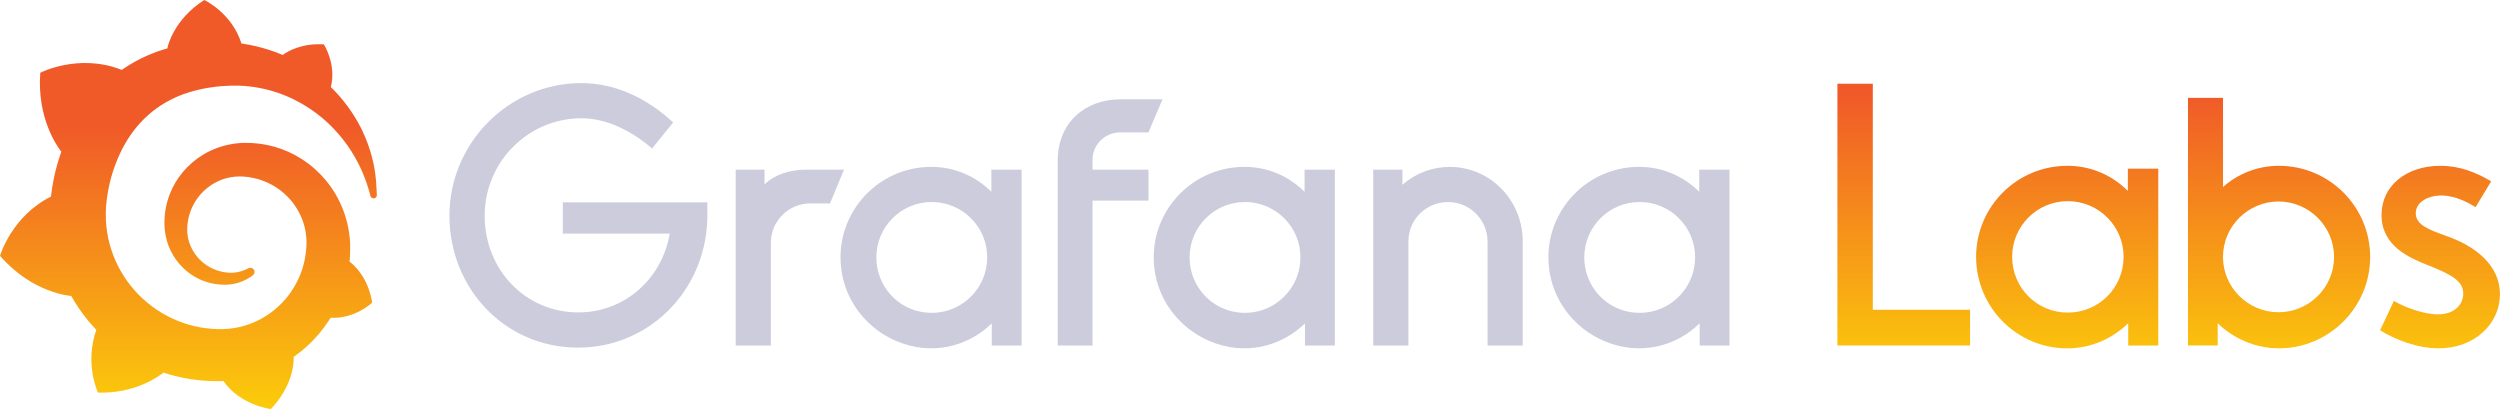
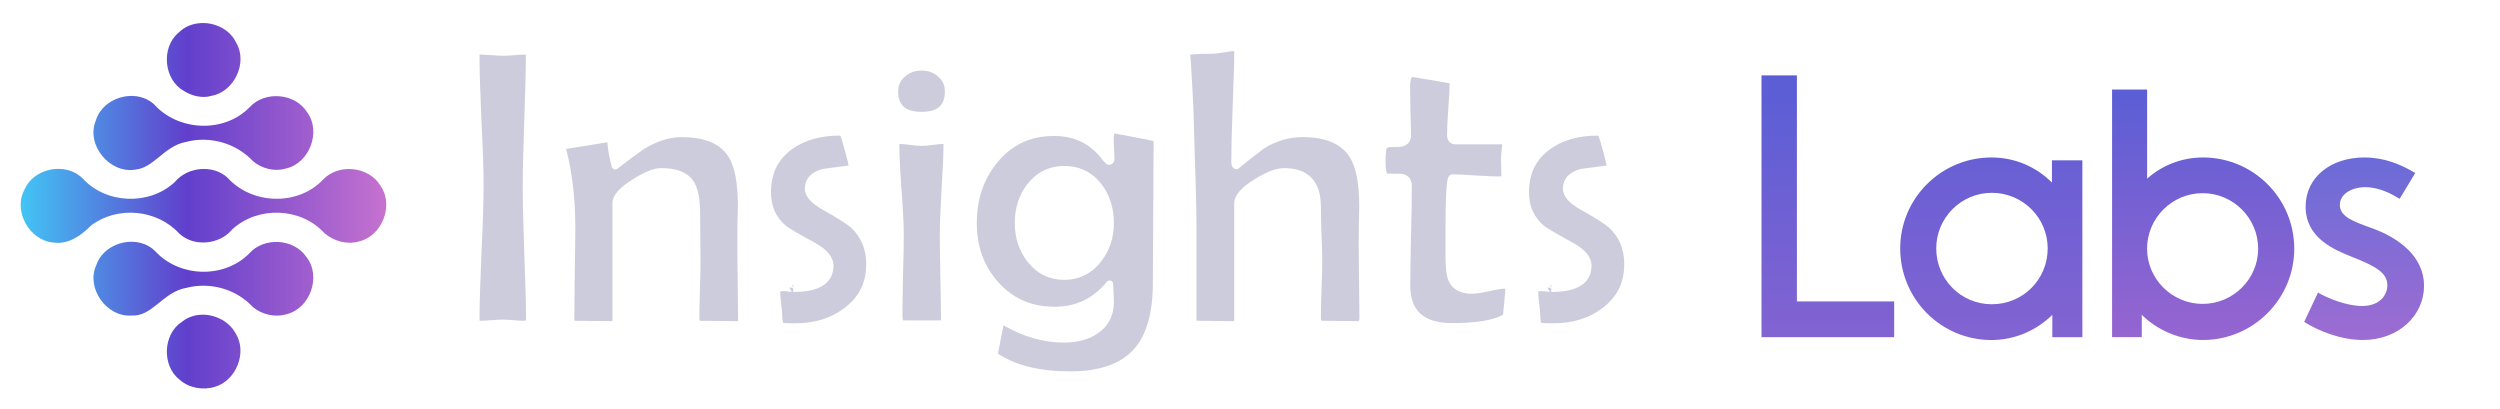
- <svg xmlns="http://www.w3.org/2000/svg" viewBox="0 0 568 92.92" style="enable-background:new 0 0 568 92.92" xml:space="preserve">
-   <style>
+ <svg xmlns="http://www.w3.org/2000/svg" xmlns:xlink="http://www.w3.org/1999/xlink" viewBox="0 0 568 92.92" style="enable-background:new 0 0 568 92.92" xml:space="preserve" version="1.1" id="svg10">
+   <defs id="defs10">
+     <linearGradient xlink:href="#linearGradient2" id="linearGradient4" x1="13.411" y1="182.5" x2="337.589" y2="182.5" gradientUnits="userSpaceOnUse" />
+     <linearGradient id="linearGradient2">
+       <stop style="stop-color:#41c9f6;stop-opacity:1;" offset="0" id="stop3-6" />
+       <stop style="stop-color:#613fcc;stop-opacity:1;" offset="0.455" id="stop4-9" />
+       <stop style="stop-color:#c973cf;stop-opacity:1;" offset="1" id="stop5-3" />
+     </linearGradient>
+     <linearGradient id="SVGID_1_-8" gradientUnits="userSpaceOnUse" x1="432.53" y1="105.725" x2="432.53" y2="21.688">
+       <stop offset="0" style="stop-color:#9565d0;stop-opacity:1;" id="stop1-1" />
+       <stop offset="1" style="stop-color:#5b5ed5;stop-opacity:1;" id="stop2-0" />
+     </linearGradient>
+     <linearGradient id="SVGID_2_-3" gradientUnits="userSpaceOnUse" x1="469.662" y1="105.725" x2="469.662" y2="21.688">
+       <stop offset="0" style="stop-color:#9465d0;stop-opacity:1;" id="stop3-3" />
+       <stop offset="1" style="stop-color:#5e5ed5;stop-opacity:1;" id="stop4-8" />
+     </linearGradient>
+     <linearGradient id="SVGID_3_-4" gradientUnits="userSpaceOnUse" x1="517.805" y1="105.725" x2="517.805" y2="21.688">
+       <stop offset="0" style="stop-color:#b268ce;stop-opacity:1;" id="stop5-8" />
+       <stop offset="1" style="stop-color:#5a5ed5;stop-opacity:1;" id="stop6-0" />
+     </linearGradient>
+     <linearGradient id="SVGID_4_-1" gradientUnits="userSpaceOnUse" x1="554.375" y1="105.725" x2="554.375" y2="21.688">
+       <stop offset="0" style="stop-color:#bd6dcf;stop-opacity:1;" id="stop7-5" />
+       <stop offset="1" style="stop-color:#576bd9;stop-opacity:1;" id="stop8-4" />
+     </linearGradient>
+   </defs>
+   <style id="style1">
    .st0{fill:#ccccdc}
  </style>
-   <path class="st0" d="M160.69 50.13c-.64 16.22-13.42 28.85-29.33 28.85-16.78 0-29.25-13.58-29.25-29.97 0-16.54 13.51-30.13 29.97-30.13 7.43 0 14.7 3.2 20.86 8.95l-4.79 5.91c-4.71-4.08-10.39-6.87-16.06-6.87-12.07 0-21.97 9.91-21.97 22.13 0 12.39 9.35 21.98 21.26 21.98 10.71 0 19.1-7.83 20.78-17.9h-24.29v-7.11h32.84v4.16zM188.57 46.22h-4.48c-4.94 0-8.95 4.01-8.95 8.95V78.5h-7.99V38.55h6.55v3.36c2.16-2.16 5.59-3.36 9.43-3.36h8.63l-3.19 7.67zM232.12 78.5h-6.79v-5.03c-5.25 5.13-13.54 7.59-21.93 3.91-6.22-2.73-10.85-8.4-12.08-15.09-2.38-12.92 7.56-24.38 20.26-24.38 5.35 0 10.15 2.16 13.66 5.67v-5.03h6.87V78.5zm-8.18-17.1c1.89-8.12-4.26-15.5-12.28-15.5-6.95 0-12.55 5.67-12.55 12.55 0 7.77 6.83 13.79 14.78 12.43 4.9-.84 8.93-4.64 10.05-9.48zM248.22 36.31v2.24h12.71v7.03h-12.71V78.5h-7.91V36.55c0-8.79 6.31-13.98 14.22-13.98h9.59l-3.2 7.51h-6.39c-3.51 0-6.31 2.79-6.31 6.23zM303.28 78.5h-6.79v-5.03c-5.25 5.13-13.54 7.59-21.93 3.91-6.22-2.73-10.85-8.4-12.08-15.09-2.38-12.92 7.56-24.38 20.26-24.38 5.35 0 10.15 2.16 13.66 5.67v-5.03h6.87V78.5zm-8.17-17.1c1.89-8.12-4.26-15.5-12.28-15.5-6.95 0-12.55 5.67-12.55 12.55 0 7.77 6.83 13.79 14.78 12.43 4.9-.84 8.92-4.64 10.05-9.48zM345.96 54.85V78.5h-7.99V54.85c0-4.95-4.08-8.95-8.95-8.95-5.03 0-9.03 4-9.03 8.95V78.5H312V38.55h6.63v3.44a16.2 16.2 0 0 1 10.71-4.07c9.27-.01 16.62 7.58 16.62 16.93zM392.95 78.5h-6.79v-5.03c-5.25 5.13-13.54 7.59-21.93 3.91-6.22-2.73-10.85-8.4-12.08-15.09-2.38-12.92 7.56-24.38 20.26-24.38 5.35 0 10.15 2.16 13.66 5.67v-5.03h6.87V78.5zm-8.17-17.1c1.89-8.12-4.26-15.5-12.28-15.5-6.95 0-12.55 5.67-12.55 12.55 0 7.77 6.83 13.79 14.78 12.43 4.9-.84 8.92-4.64 10.05-9.48z" />
-   <g>
-     <linearGradient id="SVGID_1_" gradientUnits="userSpaceOnUse" x1="432.53" y1="105.725" x2="432.53" y2="21.688">
-       <stop offset="0" style="stop-color:#fff100" />
-       <stop offset="1" style="stop-color:#f05a28" />
+   <g id="g8-3" transform="translate(-17.2451,-1.894073)">
+     <linearGradient id="linearGradient10" gradientUnits="userSpaceOnUse" x1="432.53" y1="105.725" x2="432.53" y2="21.688">
+       <stop offset="0" style="stop-color:#fff100" id="stop9-7" />
+       <stop offset="1" style="stop-color:#f05a28" id="stop10-3" />
    </linearGradient>
-     <path d="M447.6 78.5h-30.14V19.02h8.04v51.36h22.1v8.12z" style="fill:url(#SVGID_1_)" />
-     <linearGradient id="SVGID_2_" gradientUnits="userSpaceOnUse" x1="469.662" y1="105.725" x2="469.662" y2="21.688">
-       <stop offset="0" style="stop-color:#fff100" />
-       <stop offset="1" style="stop-color:#f05a28" />
+     <path d="M 447.6,78.5 H 417.46 V 19.02 h 8.04 v 51.36 h 22.1 z" style="fill:url(#SVGID_1_-8)" id="path2-5" />
+     <linearGradient id="linearGradient12" gradientUnits="userSpaceOnUse" x1="469.662" y1="105.725" x2="469.662" y2="21.688">
+       <stop offset="0" style="stop-color:#fff100" id="stop11" />
+       <stop offset="1" style="stop-color:#f05a28" id="stop12" />
    </linearGradient>
-     <path d="M490.36 78.5h-6.83v-5.06c-3.54 3.46-8.44 5.71-13.82 5.71-11.49 0-20.74-9.32-20.74-20.82 0-11.33 9.24-20.66 20.74-20.66 5.39 0 10.21 2.17 13.74 5.71v-5.06h6.91V78.5zm-7.88-20.18c0-6.91-5.63-12.62-12.7-12.62-6.99 0-12.62 5.71-12.62 12.62 0 7.07 5.63 12.7 12.62 12.7 7.08 0 12.7-5.62 12.7-12.7z" style="fill:url(#SVGID_2_)" />
-     <linearGradient id="SVGID_3_" gradientUnits="userSpaceOnUse" x1="517.805" y1="105.725" x2="517.805" y2="21.688">
-       <stop offset="0" style="stop-color:#fff100" />
-       <stop offset="1" style="stop-color:#f05a28" />
+     <path d="m 490.36,78.5 h -6.83 v -5.06 c -3.54,3.46 -8.44,5.71 -13.82,5.71 -11.49,0 -20.74,-9.32 -20.74,-20.82 0,-11.33 9.24,-20.66 20.74,-20.66 5.39,0 10.21,2.17 13.74,5.71 v -5.06 h 6.91 z m -7.88,-20.18 c 0,-6.91 -5.63,-12.62 -12.7,-12.62 -6.99,0 -12.62,5.71 -12.62,12.62 0,7.07 5.63,12.7 12.62,12.7 7.08,0 12.7,-5.62 12.7,-12.7 z" style="fill:url(#SVGID_2_-3)" id="path4-8" />
+     <linearGradient id="linearGradient14" gradientUnits="userSpaceOnUse" x1="517.805" y1="105.725" x2="517.805" y2="21.688">
+       <stop offset="0" style="stop-color:#fff100" id="stop13" />
+       <stop offset="1" style="stop-color:#f05a28" id="stop14" />
    </linearGradient>
-     <path d="M538.5 58.4c0 11.41-9.32 20.74-20.73 20.74-5.39 0-10.37-2.25-13.91-5.71v5.06h-6.75V22.24h7.96v20.25c3.3-2.97 7.8-4.82 12.7-4.82 11.41 0 20.73 9.24 20.73 20.73zm-8.2 0c0-6.99-5.71-12.62-12.62-12.62s-12.62 5.63-12.62 12.62c0 6.91 5.71 12.54 12.62 12.54s12.62-5.62 12.62-12.54z" style="fill:url(#SVGID_3_)" />
-     <linearGradient id="SVGID_4_" gradientUnits="userSpaceOnUse" x1="554.375" y1="105.725" x2="554.375" y2="21.688">
-       <stop offset="0" style="stop-color:#fff100" />
-       <stop offset="1" style="stop-color:#f05a28" />
+     <path d="m 538.5,58.4 c 0,11.41 -9.32,20.74 -20.73,20.74 -5.39,0 -10.37,-2.25 -13.91,-5.71 v 5.06 h -6.75 V 22.24 h 7.96 v 20.25 c 3.3,-2.97 7.8,-4.82 12.7,-4.82 11.41,0 20.73,9.24 20.73,20.73 z m -8.2,0 c 0,-6.99 -5.71,-12.62 -12.62,-12.62 -6.91,0 -12.62,5.63 -12.62,12.62 0,6.91 5.71,12.54 12.62,12.54 6.91,0 12.62,-5.62 12.62,-12.54 z" style="fill:url(#SVGID_3_-4)" id="path6-5" />
+     <linearGradient id="linearGradient16" gradientUnits="userSpaceOnUse" x1="554.375" y1="105.725" x2="554.375" y2="21.688">
+       <stop offset="0" style="stop-color:#fff100" id="stop15" />
+       <stop offset="1" style="stop-color:#f05a28" id="stop16" />
    </linearGradient>
-     <path d="m565.99 41.2-3.54 5.87c-1.69-1.04-4.58-2.65-7.8-2.65-3.05 0-5.79 1.53-5.79 4.02 0 2.73 3.13 3.78 7.07 5.22 6.43 2.25 12.06 6.59 12.06 13.18 0 6.67-5.71 12.3-13.9 12.3-4.98 0-9.97-2.01-13.34-4.1l3.14-6.67c2.33 1.37 6.67 3.05 9.97 3.05 4.02 0 5.79-2.41 5.79-4.74 0-2.73-2.49-4.26-8.04-6.43-4.02-1.61-10.53-4.26-10.53-11.41 0-6.67 5.71-11.17 13.34-11.17 4.5 0 8.19 1.52 11.57 3.53z" style="fill:url(#SVGID_4_)" />
+     <path d="m 565.99,41.2 -3.54,5.87 c -1.69,-1.04 -4.58,-2.65 -7.8,-2.65 -3.05,0 -5.79,1.53 -5.79,4.02 0,2.73 3.13,3.78 7.07,5.22 6.43,2.25 12.06,6.59 12.06,13.18 0,6.67 -5.71,12.3 -13.9,12.3 -4.98,0 -9.97,-2.01 -13.34,-4.1 l 3.14,-6.67 c 2.33,1.37 6.67,3.05 9.97,3.05 4.02,0 5.79,-2.41 5.79,-4.74 0,-2.73 -2.49,-4.26 -8.04,-6.43 -4.02,-1.61 -10.53,-4.26 -10.53,-11.41 0,-6.67 5.71,-11.17 13.34,-11.17 4.5,0 8.19,1.52 11.57,3.53 z" style="fill:url(#SVGID_4_-1)" id="path8-6" />
  </g>
-   <linearGradient id="SVGID_5_" gradientUnits="userSpaceOnUse" x1="42.775" y1="113.822" x2="42.775" y2="28.926">
-     <stop offset="0" style="stop-color:#fff100" />
-     <stop offset="1" style="stop-color:#f05a28" />
+   <linearGradient id="SVGID_5_" gradientUnits="userSpaceOnUse" x1="42.775" y1="113.822" x2="42.775" y2="28.926" gradientTransform="translate(0,-116.1959)">
+     <stop offset="0" style="stop-color:#fff100" id="stop9" />
+     <stop offset="1" style="stop-color:#f05a28" id="stop10" />
  </linearGradient>
-   <path d="M85.43 41a32.59 32.59 0 0 0-.93-5.35c-.52-1.98-1.29-4.15-2.4-6.41a35.402 35.402 0 0 0-6.93-9.46c1.31-5.2-1.59-9.7-1.59-9.7-5-.31-8.18 1.55-9.36 2.41-.2-.08-.39-.17-.59-.25-.85-.35-1.73-.67-2.63-.95-.9-.28-1.82-.54-2.76-.77-.94-.22-1.9-.41-2.87-.56-.17-.03-.34-.05-.51-.07C52.68 2.91 46.41 0 46.41 0c-6.98 4.43-8.31 10.63-8.31 10.63s-.03.14-.07.37c-.39.11-.77.22-1.16.34-.54.16-1.06.36-1.6.55-.53.21-1.06.41-1.59.64-1.05.45-2.1.96-3.12 1.53-.99.56-1.96 1.17-2.91 1.83-.14-.06-.24-.11-.24-.11-9.67-3.69-18.26.75-18.26.75-.78 10.29 3.86 16.77 4.78 17.94-.23.64-.44 1.28-.64 1.93a43.921 43.921 0 0 0-1.71 8.27C2.65 49.08 0 58.13 0 58.13c7.46 8.58 16.15 9.11 16.15 9.11.01-.01.02-.01.02-.02 1.11 1.97 2.39 3.85 3.82 5.6.6.73 1.24 1.44 1.89 2.12-2.72 7.77.38 14.25.38 14.25 8.3.31 13.76-3.63 14.9-4.54.83.28 1.66.53 2.51.75 2.55.66 5.16 1.04 7.77 1.16.65.03 1.3.04 1.96.04h.32l.21-.01.41-.01.41-.02.01.01c3.91 5.58 10.79 6.37 10.79 6.37 4.89-5.16 5.17-10.27 5.17-11.38v-.23c0-.08-.01-.15-.01-.24 1.03-.72 2.01-1.49 2.93-2.32 1.96-1.77 3.67-3.79 5.09-5.96.13-.2.26-.41.39-.62 5.54.32 9.44-3.43 9.44-3.43-.92-5.77-4.21-8.58-4.89-9.12 0 0-.03-.02-.07-.05a.612.612 0 0 1-.06-.05c-.04-.02-.08-.05-.12-.08.03-.35.06-.69.08-1.04.04-.62.06-1.24.06-1.86V55.59l-.02-.39-.03-.52a7.25 7.25 0 0 0-.04-.5c-.01-.16-.03-.32-.05-.48l-.06-.48-.07-.48a24.091 24.091 0 0 0-3.19-8.86c-1.28-2.12-2.88-4-4.67-5.58-1.8-1.59-3.81-2.86-5.92-3.81-2.11-.95-4.33-1.56-6.54-1.84-1.1-.14-2.21-.2-3.3-.19l-.41.01H55.02l-.17.01-.4.03c-.15.01-.31.02-.45.04-.56.05-1.12.13-1.66.24-2.19.41-4.26 1.2-6.09 2.29a18.628 18.628 0 0 0-4.7 4 18.247 18.247 0 0 0-2.98 5.03 17.884 17.884 0 0 0-1.21 6.7c0 .11 0 .22.01.33l.01.36c.02.21.03.43.05.64.09.9.25 1.76.49 2.6a13.92 13.92 0 0 0 5.51 7.62c1.21.83 2.5 1.42 3.78 1.79 1.28.38 2.55.54 3.75.54.15 0 .3 0 .45-.01.08 0 .16-.01.24-.01.08 0 .16-.01.24-.01.13-.01.25-.03.38-.04.03 0 .07-.01.11-.01l.12-.02.23-.03c.16-.02.29-.05.44-.08.14-.03.28-.05.42-.09.28-.06.54-.14.8-.23.52-.17 1.01-.38 1.47-.61.46-.24.88-.5 1.27-.77.11-.08.22-.16.33-.25.42-.33.49-.94.15-1.35a.954.954 0 0 0-1.2-.23c-.1.05-.2.11-.3.16-.35.17-.71.32-1.1.45-.39.12-.79.22-1.21.3-.21.03-.42.06-.64.08-.11.01-.22.02-.32.02-.11 0-.22.01-.32.01s-.21 0-.31-.01c-.13-.01-.26-.01-.39-.02h-.05l-.09-.01c-.06-.01-.12-.01-.17-.02-.12-.01-.23-.03-.35-.04-.94-.13-1.89-.4-2.8-.82a9.99 9.99 0 0 1-2.59-1.7 9.886 9.886 0 0 1-2.02-2.54c-.54-.97-.92-2.04-1.1-3.17-.09-.56-.13-1.15-.11-1.72.01-.16.01-.31.02-.47v-.09l.01-.12c.01-.08.01-.15.02-.23.03-.31.08-.62.13-.93a12.2 12.2 0 0 1 3.57-6.68 12.365 12.365 0 0 1 3.27-2.24c.61-.28 1.24-.51 1.89-.68.65-.17 1.32-.29 1.99-.35.34-.03.68-.04 1.02-.04h.23l.28.01.17.01h.1l.28.02c.73.06 1.46.16 2.18.33 1.44.32 2.84.85 4.15 1.57 2.61 1.45 4.84 3.71 6.2 6.44.69 1.36 1.17 2.82 1.41 4.33.06.38.1.76.13 1.14l.02.29.01.29c.01.1.01.19.01.29 0 .1.01.2 0 .27v.25l-.01.28c-.01.19-.02.49-.03.68-.03.42-.07.83-.12 1.25-.05.41-.12.82-.19 1.23-.08.41-.17.81-.27 1.21-.2.8-.46 1.6-.77 2.37-.61 1.55-1.43 3.02-2.41 4.38a19.79 19.79 0 0 1-7.72 6.32c-1.53.69-3.15 1.2-4.8 1.47-.83.14-1.67.22-2.51.25l-.16.01h-1.11c-.45-.01-.9-.03-1.35-.07-1.8-.13-3.57-.45-5.29-.95-1.72-.5-3.39-1.17-4.97-2.01-3.16-1.69-5.98-4-8.19-6.79a26.224 26.224 0 0 1-2.88-4.45c-.8-1.57-1.43-3.22-1.9-4.9-.46-1.69-.75-3.41-.86-5.15l-.02-.33-.01-.08V49.84l-.01-.29v-.37l-.01-.4v-.27c0-.21.01-.42.01-.64.03-.86.1-1.74.22-2.62A34.845 34.845 0 0 1 25.35 40c.49-1.71 1.1-3.37 1.83-4.94 1.45-3.14 3.35-5.91 5.64-8.13a23.769 23.769 0 0 1 3.69-2.96c.65-.43 1.33-.83 2.03-1.19.34-.19.7-.35 1.05-.52l.54-.24c.18-.08.36-.16.54-.23.72-.31 1.47-.56 2.22-.8.19-.06.38-.11.57-.17.19-.06.38-.1.57-.16.38-.11.77-.2 1.15-.29.19-.05.39-.09.58-.13l.58-.12c.2-.04.39-.07.59-.11l.29-.05.29-.04.59-.09c.22-.04.44-.05.66-.09.18-.02.48-.06.66-.08.14-.01.28-.03.42-.04l.28-.03.14-.01.16-.01c.22-.01.44-.03.67-.04l.33-.02H51.51l.14-.01.57-.03c.75-.02 1.5-.02 2.25 0 1.49.06 2.95.22 4.37.49 2.84.53 5.51 1.44 7.93 2.64 2.42 1.18 4.59 2.64 6.47 4.22.12.1.23.2.35.3.11.1.23.2.34.3.23.2.45.41.67.61.22.2.43.41.64.62.21.21.42.42.61.63.8.85 1.54 1.7 2.2 2.56 1.34 1.72 2.41 3.46 3.26 5.1.05.1.11.2.16.31.05.1.1.2.15.31.1.2.2.4.29.6.09.2.19.4.27.59.09.2.17.39.25.58.32.77.61 1.5.84 2.19.39 1.11.68 2.12.9 3 .09.35.42.58.78.55.37-.03.66-.34.67-.71-.06-1-.08-2.1-.19-3.36z" style="fill:url(#SVGID_5_)" />
+   <path id="text8" style="font-size:96.928px;font-family:'Berlin Sans FB';-inkscape-font-specification:'Berlin Sans FB, Normal';text-align:start;writing-mode:lr-tb;direction:ltr;text-anchor:start;fill:#ccccdc;fill-opacity:1;fill-rule:evenodd;stroke-width:0.463;stroke-linecap:round;paint-order:stroke fill markers" d="m 288.199,8.854 c -0.511,0.019 -1.3,0.108 -2.488,0.334 a 0.854,0.854 0 0 1 -0.019,0.002 c -1.348,0.225 -2.365,0.344 -3.123,0.344 -1.506,0 -2.697,0.025 -3.562,0.07 -0.851,0.045 -1.426,0.148 -1.475,0.162 -0.005,0.014 -0.025,0.05 -0.025,0.191 0,-0.021 0.023,0.252 0.084,0.617 a 0.854,0.854 0 0 1 0.01,0.086 c 0.474,7.359 0.743,12.918 0.807,16.699 0.41,12.106 0.615,20.021 0.615,23.773 v 22.859 c 0,0.305 0.07,0.406 0.068,0.404 -0.001,-0.001 -0.03,0.02 0.166,0.02 0.987,0 2.457,0.015 4.416,0.047 1.954,0.032 3.419,0.049 4.387,0.049 0.135,0 0.048,0.02 0.055,0.01 0.007,-0.01 0.086,-0.175 0.086,-0.529 V 45.879 c 0,-1.049 0.502,-2.054 1.336,-3.002 0.834,-0.948 2.019,-1.875 3.562,-2.834 a 0.854,0.854 0 0 1 0.002,-0.002 c 2.875,-1.777 5.245,-2.73 7.266,-2.73 2.833,0 5.118,0.77 6.654,2.396 1.536,1.627 2.244,4.002 2.244,6.977 0,1.465 0.048,3.685 0.143,6.646 0.126,2.934 0.189,5.131 0.189,6.605 0,1.569 -0.063,3.879 -0.189,6.945 -0.094,3.051 -0.143,5.331 -0.143,6.826 0,0.413 0.091,0.614 0.123,0.656 0.032,0.042 7.6e-4,0.053 0.207,0.053 0.987,0 2.473,0.015 4.463,0.047 1.986,0.032 3.467,0.049 4.436,0.049 0.08,0 -0.043,0.074 0.002,-0.006 0.045,-0.08 0.139,-0.39 0.139,-0.893 0,-1.978 -0.033,-4.973 -0.096,-8.979 -0.063,-4.01 -0.094,-7.025 -0.094,-9.053 0,-0.987 0.015,-2.488 0.047,-4.51 a 0.854,0.854 0 0 1 0,-0.012 c 0.063,-2.046 0.094,-3.559 0.094,-4.52 0,-5.53 -0.82,-9.495 -2.281,-11.848 l -0.002,-0.002 c -2.058,-3.244 -5.774,-4.902 -11.535,-4.902 -3.273,0 -6.36,0.908 -9.326,2.75 -2.523,1.901 -4.586,3.525 -6.166,4.857 a 0.854,0.854 0 0 1 -0.656,0.195 c -0.262,-0.033 -0.526,-0.181 -0.688,-0.355 -0.161,-0.174 -0.243,-0.357 -0.301,-0.529 -0.115,-0.345 -0.139,-0.685 -0.139,-1.098 0,-2.987 0.109,-7.442 0.33,-13.379 a 0.854,0.854 0 0 1 0,-0.004 c 0.252,-5.957 0.379,-10.418 0.379,-13.359 0,-0.014 4.7e-4,-6.904e-4 0,-0.014 z M 104.994,9.721 c -0.328,-0.209 -0.191,0.532 -0.236,0.33 0,3.476 0.159,8.74 0.475,15.77 0.347,7.009 0.52,12.269 0.52,15.799 0,3.656 -0.172,9.105 -0.52,16.369 -0.315,7.217 -0.475,12.622 -0.475,16.193 0,0.208 0.031,0.198 0.019,0.188 -0.012,-0.011 0.047,0.047 0.311,0.047 0.52,0 1.379,-0.047 2.535,-0.141 1.18,-0.096 2.076,-0.143 2.719,-0.143 0.614,0 1.493,0.047 2.672,0.143 1.157,0.094 2.013,0.141 2.533,0.141 0.354,0 0.519,-0.079 0.529,-0.086 0.01,-0.007 -0.01,0.08 -0.01,-0.055 0,-3.606 -0.142,-9.043 -0.426,-16.295 a 0.854,0.854 0 0 1 0,-0.004 c -0.253,-7.262 -0.379,-12.709 -0.379,-16.357 0,-3.554 0.126,-8.861 0.379,-15.934 0.252,-7.063 0.379,-12.358 0.379,-15.871 0,-0.131 0.013,-0.043 0.025,-0.033 0.013,0.01 -0.102,-0.061 -0.402,-0.061 -0.52,0 -1.362,0.047 -2.486,0.141 -1.147,0.096 -2.009,0.145 -2.625,0.145 -0.674,0 -1.618,-0.049 -2.859,-0.145 -1.22,-0.094 -2.124,-0.141 -2.678,-0.141 z m 107.246,3.883 c -1.595,0 -2.881,0.459 -3.992,1.404 a 0.854,0.854 0 0 1 -0.004,0.004 c -1.192,0.998 -1.73,2.142 -1.73,3.654 0,1.779 0.472,2.944 1.357,3.727 0.885,0.783 2.302,1.24 4.369,1.24 2.034,0 3.421,-0.456 4.291,-1.236 0.87,-0.781 1.338,-1.948 1.338,-3.73 0,-1.523 -0.515,-2.649 -1.641,-3.609 a 0.854,0.854 0 0 1 -0.008,-0.008 c -1.113,-0.974 -2.391,-1.445 -3.98,-1.445 z m 119.172,1.561 c -0.131,0.031 -0.163,0.458 -0.195,0.316 -0.153,0.398 -0.275,1.188 -0.275,2.285 0,1.28 0.031,3.217 0.094,5.801 0.095,2.586 0.143,4.513 0.143,5.795 0,0.783 -0.266,1.543 -0.83,2.045 -0.564,0.502 -1.318,0.711 -2.164,0.748 a 0.854,0.854 0 0 1 -0.002,0 c -0.729,0.03 -1.474,0.045 -2.232,0.047 -0.324,0.061 -0.518,0.156 -0.613,0.242 -0.099,0.089 -0.149,0.169 -0.176,0.383 -0.122,0.978 -0.184,1.908 -0.184,2.783 0,1.176 0.089,2.058 0.223,2.58 0.062,0.242 0.131,0.382 0.174,0.451 1.053,0.027 2.118,0.043 3.199,0.043 a 0.854,0.854 0 0 1 0.062,0.002 c 0.788,0.058 1.513,0.321 2.018,0.861 0.504,0.54 0.715,1.283 0.715,2.072 0,2.695 -0.063,6.738 -0.189,12.137 -0.126,5.361 -0.189,9.38 -0.189,12.049 0,3.187 0.853,5.411 2.488,6.893 1.636,1.482 4.17,2.287 7.732,2.287 5.49,0 9.471,-0.635 11.844,-1.764 a 0.854,0.854 0 0 1 0.006,-0.002 c 0.384,-0.179 0.519,-0.346 0.496,-0.299 -0.006,0.009 -0.013,0.034 0,-0.061 0.019,-0.137 0.038,-0.348 0.053,-0.617 a 0.854,0.854 0 0 1 0.002,-0.014 c 0.034,-0.474 0.127,-1.432 0.285,-2.918 0.122,-1.161 0.18,-2.06 0.182,-2.701 -0.802,0.028 -2,0.19 -3.729,0.594 a 0.854,0.854 0 0 1 -0.012,0.002 c -1.922,0.417 -3.39,0.637 -4.488,0.637 -2.564,0 -4.562,-1.01 -5.461,-2.957 -2.4e-4,-5.07e-4 2.3e-4,-0.001 0,-0.002 -0.621,-1.323 -0.836,-3.272 -0.836,-6.035 v -7.053 c 0,-4.05 0.078,-7.202 0.238,-9.479 0.065,-0.919 0.141,-1.614 0.252,-2.139 0.055,-0.262 0.113,-0.479 0.225,-0.707 0.056,-0.114 0.124,-0.237 0.264,-0.369 0.14,-0.132 0.395,-0.275 0.68,-0.275 1.302,0 3.22,0.096 5.779,0.285 2.547,0.157 4.447,0.234 5.674,0.234 0.317,0 0.445,-0.06 0.473,-0.072 -3.8e-4,-0.456 -0.016,-1.162 -0.047,-2.123 -0.032,-0.982 -0.049,-1.711 -0.049,-2.205 0,-0.477 0.052,-1.107 0.148,-1.943 a 0.854,0.854 0 0 1 0.002,-0.027 c 0.103,-0.696 0.136,-1.113 0.152,-1.436 h -11.281 c -0.578,0 -1.175,-0.177 -1.582,-0.613 -0.407,-0.436 -0.549,-1.021 -0.549,-1.611 0,-1.427 0.095,-3.52 0.285,-6.307 a 0.854,0.854 0 0 1 0,-0.01 c 0.22,-2.766 0.33,-4.837 0.33,-6.18 0,-0.128 -0.006,-0.09 -0.01,-0.094 -0.004,-0.004 -0.088,-0.067 -0.336,-0.1 a 0.854,0.854 0 0 1 -0.035,-0.006 c -2.823,-0.489 -4.974,-0.856 -6.453,-1.1 -0.739,-0.122 -1.31,-0.213 -1.709,-0.273 -0.2,-0.03 -0.358,-0.052 -0.467,-0.066 -0.109,-0.014 -0.21,-0.016 -0.123,-0.016 z m -72.381,13.73 c -0.071,0.37 -0.125,1.029 -0.125,1.934 0,0.4 0.031,1.07 0.094,1.977 0.064,0.892 0.096,1.548 0.096,2 0,0.347 -0.019,0.651 -0.168,0.986 -0.149,0.335 -0.618,0.719 -1.064,0.719 -0.538,0 -0.769,-0.249 -1.014,-0.473 -0.245,-0.224 -0.483,-0.502 -0.754,-0.857 -2.919,-3.822 -6.734,-5.676 -11.721,-5.676 -5.684,0 -10.179,2.102 -13.729,6.41 a 0.854,0.854 0 0 1 0,0.002 c -3.343,4.043 -5.012,8.912 -5.012,14.742 0,5.726 1.721,10.456 5.18,14.34 3.608,4.033 8.117,6.01 13.75,6.01 5.171,0 9.322,-1.985 12.688,-6.078 a 0.854,0.854 0 0 1 1.514,0.496 c 0.126,2.308 0.188,3.781 0.188,4.496 0,3.22 -1.353,5.854 -3.924,7.57 -2.218,1.501 -4.99,2.229 -8.24,2.229 -4.927,0 -9.832,-1.409 -14.672,-4.184 a 0.854,0.854 0 0 1 -0.014,-0.008 c -0.473,2.506 -0.828,4.345 -1.066,5.52 -0.119,0.588 -0.207,1.005 -0.271,1.275 -9.4e-4,0.004 -0.003,0.006 -0.004,0.01 0.097,0.102 0.286,0.26 0.572,0.443 0.001,7.39e-4 0.003,0.001 0.004,0.002 4.241,2.604 9.865,3.941 16.918,3.941 7.27,0 12.382,-1.838 15.551,-5.393 a 0.854,0.854 0 0 1 0.002,-0.004 c 3.018,-3.344 4.607,-8.653 4.607,-16.041 0,-3.791 0.033,-9.471 0.096,-17.045 0.063,-7.603 0.094,-13.296 0.094,-17.078 0,-0.237 -0.045,-0.364 -0.065,-0.4 -0.019,-0.036 0.011,-0.01 -0.031,-0.025 a 0.854,0.854 0 0 1 -0.06,-0.023 c 0.083,0.037 -0.097,-0.03 -0.328,-0.086 -0.231,-0.055 -0.558,-0.127 -0.975,-0.213 -0.833,-0.171 -2.026,-0.4 -3.568,-0.684 a 0.854,0.854 0 0 1 -0.008,-0.002 c -1.544,-0.299 -2.741,-0.523 -3.584,-0.672 -0.405,-0.071 -0.718,-0.124 -0.955,-0.16 z m -66.717,0.516 c -4.785,0 -8.654,1.14 -11.705,3.383 -3.368,2.505 -5,5.872 -5,10.389 0,3.423 1.183,6.062 3.629,8.154 0.188,0.16 0.977,0.681 2.186,1.391 1.21,0.71 2.88,1.651 5.006,2.816 a 0.854,0.854 0 0 1 0.004,0.002 c 2.745,1.521 4.367,3.361 4.367,5.525 0,2.062 -0.935,3.798 -2.643,4.846 -1.707,1.048 -4.087,1.498 -7.156,1.498 v -0.854 c -0.003,-0.001 -0.803,-0.285 -0.803,-0.285 0,0 -0.051,0.285 -0.051,0.285 0,0 0.5,0.777 0.5,0.777 -6e-5,-2.8e-5 0.129,0.047 0.129,0.047 -2.4e-4,-6.8e-5 0.06,0.013 0.072,0.016 -0.004,-4.19e-4 -0.003,4.59e-4 -0.008,0 -0.051,-0.005 -0.138,-0.014 -0.256,-0.025 -0.235,-0.023 -0.597,-0.058 -1.086,-0.105 a 0.854,0.854 0 0 1 -0.023,-0.002 c -0.704,-0.088 -1.216,-0.07 -1.453,-0.016 a 0.854,0.854 0 0 1 -0.006,0.002 c -0.139,0.031 -0.154,0.049 -0.176,0.061 0.004,0.601 0.071,1.559 0.223,2.891 0.19,1.395 0.289,2.452 0.289,3.219 0,0.588 0.069,1.023 0.154,1.27 0.079,0.228 0.129,0.244 0.148,0.254 0.017,0.003 -0.003,-0.001 0.082,0.008 0.137,0.015 0.34,0.03 0.598,0.041 0.514,0.023 1.248,0.035 2.188,0.035 4.74,0 8.681,-1.239 11.932,-3.707 a 0.854,0.854 0 0 1 0,-0.002 c 3.574,-2.703 5.295,-6.155 5.295,-10.629 0,-3.656 -1.188,-6.537 -3.611,-8.844 -0.852,-0.799 -3.26,-2.363 -7.027,-4.467 a 0.854,0.854 0 0 1 -0.006,-0.004 c -1.33,-0.755 -2.36,-1.518 -3.092,-2.34 -0.732,-0.822 -1.174,-1.743 -1.174,-2.709 0,-1.168 0.384,-2.243 1.135,-3.062 0.751,-0.82 1.819,-1.378 3.139,-1.738 a 0.854,0.854 0 0 1 0.121,-0.023 c 2.041,-0.251 4.066,-0.518 6.076,-0.801 0.001,-2.1e-4 6.3e-4,2.12e-4 0.002,0 0.099,-0.016 0.086,-0.02 0.137,-0.037 -0.019,-0.149 -0.045,-0.386 -0.162,-0.889 -0.145,-0.626 -0.368,-1.477 -0.666,-2.543 a 0.854,0.854 0 0 1 -0.004,-0.012 c -0.282,-1.066 -0.519,-1.914 -0.711,-2.535 -0.192,-0.621 -0.363,-1.047 -0.398,-1.113 a 0.854,0.854 0 0 1 -0.023,-0.047 c -0.084,-0.182 0.007,-0.119 -0.17,-0.119 z m 184.248,0 c -4.785,0 -8.652,1.139 -11.703,3.383 -3.368,2.505 -5.002,5.872 -5.002,10.389 0,3.423 1.185,6.062 3.631,8.154 0.188,0.16 0.977,0.681 2.186,1.391 1.21,0.71 2.88,1.651 5.006,2.816 a 0.854,0.854 0 0 1 0.004,0.002 c 2.745,1.521 4.367,3.361 4.367,5.525 0,2.062 -0.935,3.798 -2.643,4.846 -1.707,1.048 -4.087,1.498 -7.156,1.498 v -0.854 c -0.003,-0.001 -0.803,-0.285 -0.803,-0.285 0,0 -0.051,0.285 -0.051,0.285 0,0 0.5,0.777 0.5,0.777 -6e-5,-2.8e-5 0.129,0.047 0.129,0.047 -2.4e-4,-6.8e-5 0.06,0.013 0.072,0.016 -0.004,-4.19e-4 -0.003,4.59e-4 -0.008,0 -0.051,-0.005 -0.138,-0.014 -0.256,-0.025 -0.235,-0.023 -0.597,-0.058 -1.086,-0.105 a 0.854,0.854 0 0 1 -0.023,-0.002 c -0.704,-0.088 -1.218,-0.07 -1.455,-0.016 a 0.854,0.854 0 0 1 -0.006,0.002 c -0.139,0.031 -0.154,0.049 -0.176,0.061 0.004,0.601 0.071,1.559 0.223,2.891 0.19,1.394 0.291,2.451 0.291,3.219 0,0.588 0.069,1.023 0.154,1.27 0.079,0.228 0.129,0.244 0.148,0.254 0.017,0.003 -0.003,-0.001 0.082,0.008 0.137,0.015 0.34,0.03 0.598,0.041 0.514,0.023 1.248,0.035 2.188,0.035 4.74,0 8.681,-1.239 11.932,-3.707 a 0.854,0.854 0 0 1 0,-0.002 c 3.574,-2.703 5.293,-6.155 5.293,-10.629 0,-3.656 -1.188,-6.537 -3.611,-8.844 -0.852,-0.799 -3.258,-2.363 -7.025,-4.467 a 0.854,0.854 0 0 1 -0.006,-0.004 c -1.33,-0.755 -2.36,-1.518 -3.092,-2.34 -0.732,-0.822 -1.174,-1.743 -1.174,-2.709 0,-1.168 0.384,-2.243 1.135,-3.062 0.751,-0.82 1.819,-1.378 3.139,-1.738 a 0.854,0.854 0 0 1 0.121,-0.023 c 2.041,-0.251 4.066,-0.518 6.076,-0.801 0.001,-2.11e-4 6.2e-4,2.13e-4 0.002,0 0.1,-0.016 0.087,-0.02 0.137,-0.037 -0.019,-0.15 -0.048,-0.388 -0.164,-0.891 -0.145,-0.626 -0.366,-1.476 -0.664,-2.541 a 0.854,0.854 0 0 1 -0.004,-0.012 c -0.282,-1.066 -0.519,-1.914 -0.711,-2.535 -0.192,-0.621 -0.363,-1.047 -0.398,-1.113 a 0.854,0.854 0 0 1 -0.023,-0.047 c -0.083,-0.18 0.006,-0.119 -0.172,-0.119 z m -222.727,0.379 c -2.901,0 -5.94,0.947 -9.146,2.898 -2.654,1.905 -4.801,3.5 -6.416,4.773 a 0.854,0.854 0 0 1 -1.35,-0.436 c -0.573,-2.006 -0.935,-4.001 -1.102,-5.984 -0.227,0.034 -0.489,0.075 -0.865,0.135 -0.887,0.141 -2.184,0.353 -3.887,0.637 a 0.854,0.854 0 0 1 -0.006,0.002 c -3.275,0.52 -4.884,0.775 -5.248,0.828 0.014,0.064 0.01,0.052 0.055,0.188 a 0.854,0.854 0 0 1 0.018,0.062 c 1.439,5.756 2.154,12.028 2.154,18.809 0,2.535 -0.046,6.291 -0.141,11.279 -0.063,4.981 -0.096,8.717 -0.096,11.201 0,0.233 0.051,0.268 0.025,0.24 -0.026,-0.028 -0.06,-0.006 0.115,-0.006 1.018,0 2.535,0.015 4.557,0.047 2.018,0.032 3.531,0.049 4.531,0.049 3.7e-4,-0.007 0.045,-0.075 0.045,-0.33 V 45.785 c 0,-1.017 0.506,-1.979 1.33,-2.9 0.824,-0.921 1.993,-1.836 3.518,-2.793 2.869,-1.805 5.137,-2.781 7.033,-2.781 3.555,0 6.228,0.945 7.701,3.008 a 0.854,0.854 0 0 1 0.004,0.006 c 1.228,1.749 1.715,4.432 1.715,8.111 0,1.255 0.015,3.146 0.047,5.668 0.032,2.493 0.049,4.373 0.049,5.643 0,1.595 -0.048,3.966 -0.143,7.125 -0.095,3.151 -0.143,5.497 -0.143,7.025 0,0.331 0.058,0.474 0.076,0.52 1.048,5.08e-4 2.555,0.016 4.574,0.047 2.081,0.032 3.64,0.049 4.672,0.049 0.158,0 0.11,-0.018 0.078,0.018 -0.032,0.035 0.016,0.01 0.016,-0.207 0,-2.105 -0.033,-5.257 -0.096,-9.451 -0.063,-4.199 -0.094,-7.356 -0.094,-9.479 0,-1.018 0.015,-2.537 0.047,-4.559 a 0.854,0.854 0 0 1 0,-0.014 c 0.063,-2.015 0.096,-3.51 0.096,-4.469 0,-5.567 -0.827,-9.518 -2.281,-11.799 a 0.854,0.854 0 0 1 0,-0.002 c -1.99,-3.143 -5.677,-4.762 -11.443,-4.762 z m 53.104,1.656 c -0.143,0 -0.125,0.004 -0.139,0.008 0.002,2.422 0.171,6.07 0.516,10.957 0.379,4.929 0.57,8.633 0.57,11.137 0,2.225 -0.063,5.526 -0.189,9.916 -0.095,4.347 -0.143,7.608 -0.143,9.771 0,0.574 0.096,0.948 0.156,1.066 0.06,0.118 -0.069,0.021 -0.016,0.021 h 9.223 c -0.003,0.001 0.006,0.015 0.006,-0.141 0,-2.26 -0.048,-5.682 -0.143,-10.254 -0.095,-4.609 -0.143,-8.066 -0.143,-10.381 0,-2.494 0.141,-6.177 0.426,-11.076 a 0.854,0.854 0 0 1 0.002,-0.006 c 0.315,-4.913 0.473,-8.582 0.473,-10.975 0,-0.068 0.01,-0.021 0.006,-0.041 -0.528,0.002 -1.382,0.074 -2.543,0.227 l 0.004,-0.002 c -1.187,0.16 -2.091,0.244 -2.766,0.244 -0.674,0 -1.593,-0.082 -2.811,-0.242 a 0.854,0.854 0 0 1 -0.004,-0.002 c -1.149,-0.155 -1.997,-0.229 -2.486,-0.229 z m 39.943,5.346 c 3.661,0 6.746,1.487 9,4.346 a 0.854,0.854 0 0 1 0.002,0.004 c 2.047,2.617 3.068,5.829 3.068,9.518 0,3.604 -1.059,6.789 -3.166,9.432 -2.279,2.881 -5.33,4.391 -8.904,4.391 -3.604,0 -6.657,-1.511 -8.906,-4.396 l -0.002,-0.002 c -2.073,-2.642 -3.113,-5.824 -3.113,-9.424 0,-3.659 1.023,-6.853 3.068,-9.469 h -0.002 c 2.251,-2.889 5.321,-4.398 8.955,-4.398 z m -65.881,28.916 c -0.025,6.51e-4 -0.175,0.02 -0.225,0.029 0,0 0.22,0.801 0.225,0.816 z m 184.25,0 c -0.025,6.51e-4 -0.175,0.02 -0.225,0.029 0,0 0.22,0.801 0.225,0.816 z" transform="matrix(0.9347329,0,0,0.9347329,11.02434,3.316671)" />
+   <path id="path1-5" style="fill:url(#linearGradient4);stroke-width:1.793" d="m 173.895,24.971 c -7.312,0.25 -14.33,2.865 -19.594,8.047 a 4.411,4.411 0 0 1 -0.281,0.256 c -15.361,12.717 -12.78,40.864 4.818,50.346 a 4.411,4.411 0 0 1 0.24,0.139 c 6.863,4.277 15.755,6.208 23.16,4 a 4.411,4.411 0 0 1 0.457,-0.111 c 19.21,-3.553 31.03,-28.269 21.225,-45.277 a 4.411,4.411 0 0 1 -0.184,-0.354 C 198.577,30.843 186.081,24.554 173.895,24.971 Z M 111.852,87.84 C 98.988,88.435 86.388,96.463 82.639,109.09 a 4.411,4.411 0 0 1 -0.133,0.383 c -8.288,20.722 12.209,45.452 34.047,41.883 a 4.411,4.411 0 0 1 0.279,-0.035 c 7.467,-0.735 13.301,-5.143 19.859,-10.475 6.534,-5.312 13.692,-11.521 23.725,-13.398 20.811,-5.444 43.48,1.111 58.094,16.912 L 218.137,144 c 7.635,6.521 18.811,9.327 28.293,6.416 a 4.411,4.411 0 0 1 0.316,-0.084 c 20.06,-4.566 30.427,-31.624 18.236,-48.283 a 4.411,4.411 0 0 1 -0.182,-0.27 C 254.557,85.376 228.489,83.198 215.414,97.41 a 4.411,4.411 0 0 1 -0.092,0.096 C 193.132,120.216 153.526,118.31 132.684,94.783 l 0.322,0.328 C 127.164,89.761 119.57,87.483 111.852,87.84 Z M 51.137,150.701 c -12.354,-0.301 -24.894,6.228 -29.936,17.764 a 4.411,4.411 0 0 1 -0.15,0.314 c -9.787,18.31 4.362,43.595 24.883,45.418 a 4.411,4.411 0 0 1 0.246,0.027 c 11.976,1.745 23.15,-5.243 31.92,-14.277 a 4.411,4.411 0 0 1 0.502,-0.445 c 22.685,-17.172 57.003,-13.941 76.162,7.082 12.518,11.56 34.405,9.506 45.316,-3.457 a 4.411,4.411 0 0 1 0.395,-0.412 c 21.98,-20.151 59.109,-18.874 79.248,3.346 8.186,7.015 19.584,10.215 29.771,7.189 a 4.411,4.411 0 0 1 0.248,-0.066 c 19.61,-4.601 30.022,-30.748 18.66,-47.486 a 4.411,4.411 0 0 1 -0.162,-0.258 c -9.828,-16.876 -36.186,-19.713 -49.59,-5.539 l 0.002,-0.004 c -21.818,23.111 -61.717,21.651 -82.645,-1.859 l 0.299,0.305 c -12.527,-11.599 -34.347,-9.48 -45.324,3.449 a 4.411,4.411 0 0 1 -0.365,0.383 c -22.079,20.425 -59.592,18.834 -79.691,-3.672 l 0.223,0.232 c -5.432,-5.253 -12.599,-7.852 -20.012,-8.033 z m 61.836,62.834 c -12.839,0.143 -25.7,7.73 -29.9,20.148 a 4.411,4.411 0 0 1 -0.152,0.387 c -8.759,19.578 9.187,44.629 30.432,43.057 a 4.411,4.411 0 0 1 0.525,-0.008 c 8.336,0.376 14.492,-3.904 21.549,-9.52 7.036,-5.598 14.646,-12.521 25.428,-14.369 20.53,-5.25 43.109,1.092 57.496,16.857 l -0.43,-0.412 c 7.939,6.636 19.056,9.258 28.928,6.377 a 4.411,4.411 0 0 1 0.213,-0.057 c 20.412,-4.872 30.275,-32.79 17.199,-49.287 a 4.411,4.411 0 0 1 -0.178,-0.242 c -10.943,-15.927 -36.699,-17.192 -49.373,-2.615 a 4.411,4.411 0 0 1 -0.238,0.254 c -21.976,21.564 -60.298,19.999 -80.861,-2.736 l 0.172,0.18 c -5.629,-5.56 -13.105,-8.1 -20.809,-8.014 z m 62.637,62.863 c -6.602,-0.128 -13.067,1.746 -18.346,5.889 a 4.411,4.411 0 0 1 -0.34,0.242 c -16.425,10.541 -17.481,37.908 -2.078,49.877 a 4.411,4.411 0 0 1 0.195,0.162 c 8.046,7.035 20.022,9.233 30.293,6.014 a 4.411,4.411 0 0 1 0.082,-0.023 c 18.348,-5.367 28.122,-29.879 17.746,-46.125 a 4.411,4.411 0 0 1 -0.145,-0.242 c -5.333,-9.657 -16.405,-15.579 -27.408,-15.793 z" transform="matrix(0.2635316,0,0,0.2635316,-0.0187448,-1.343372)" />
</svg>
